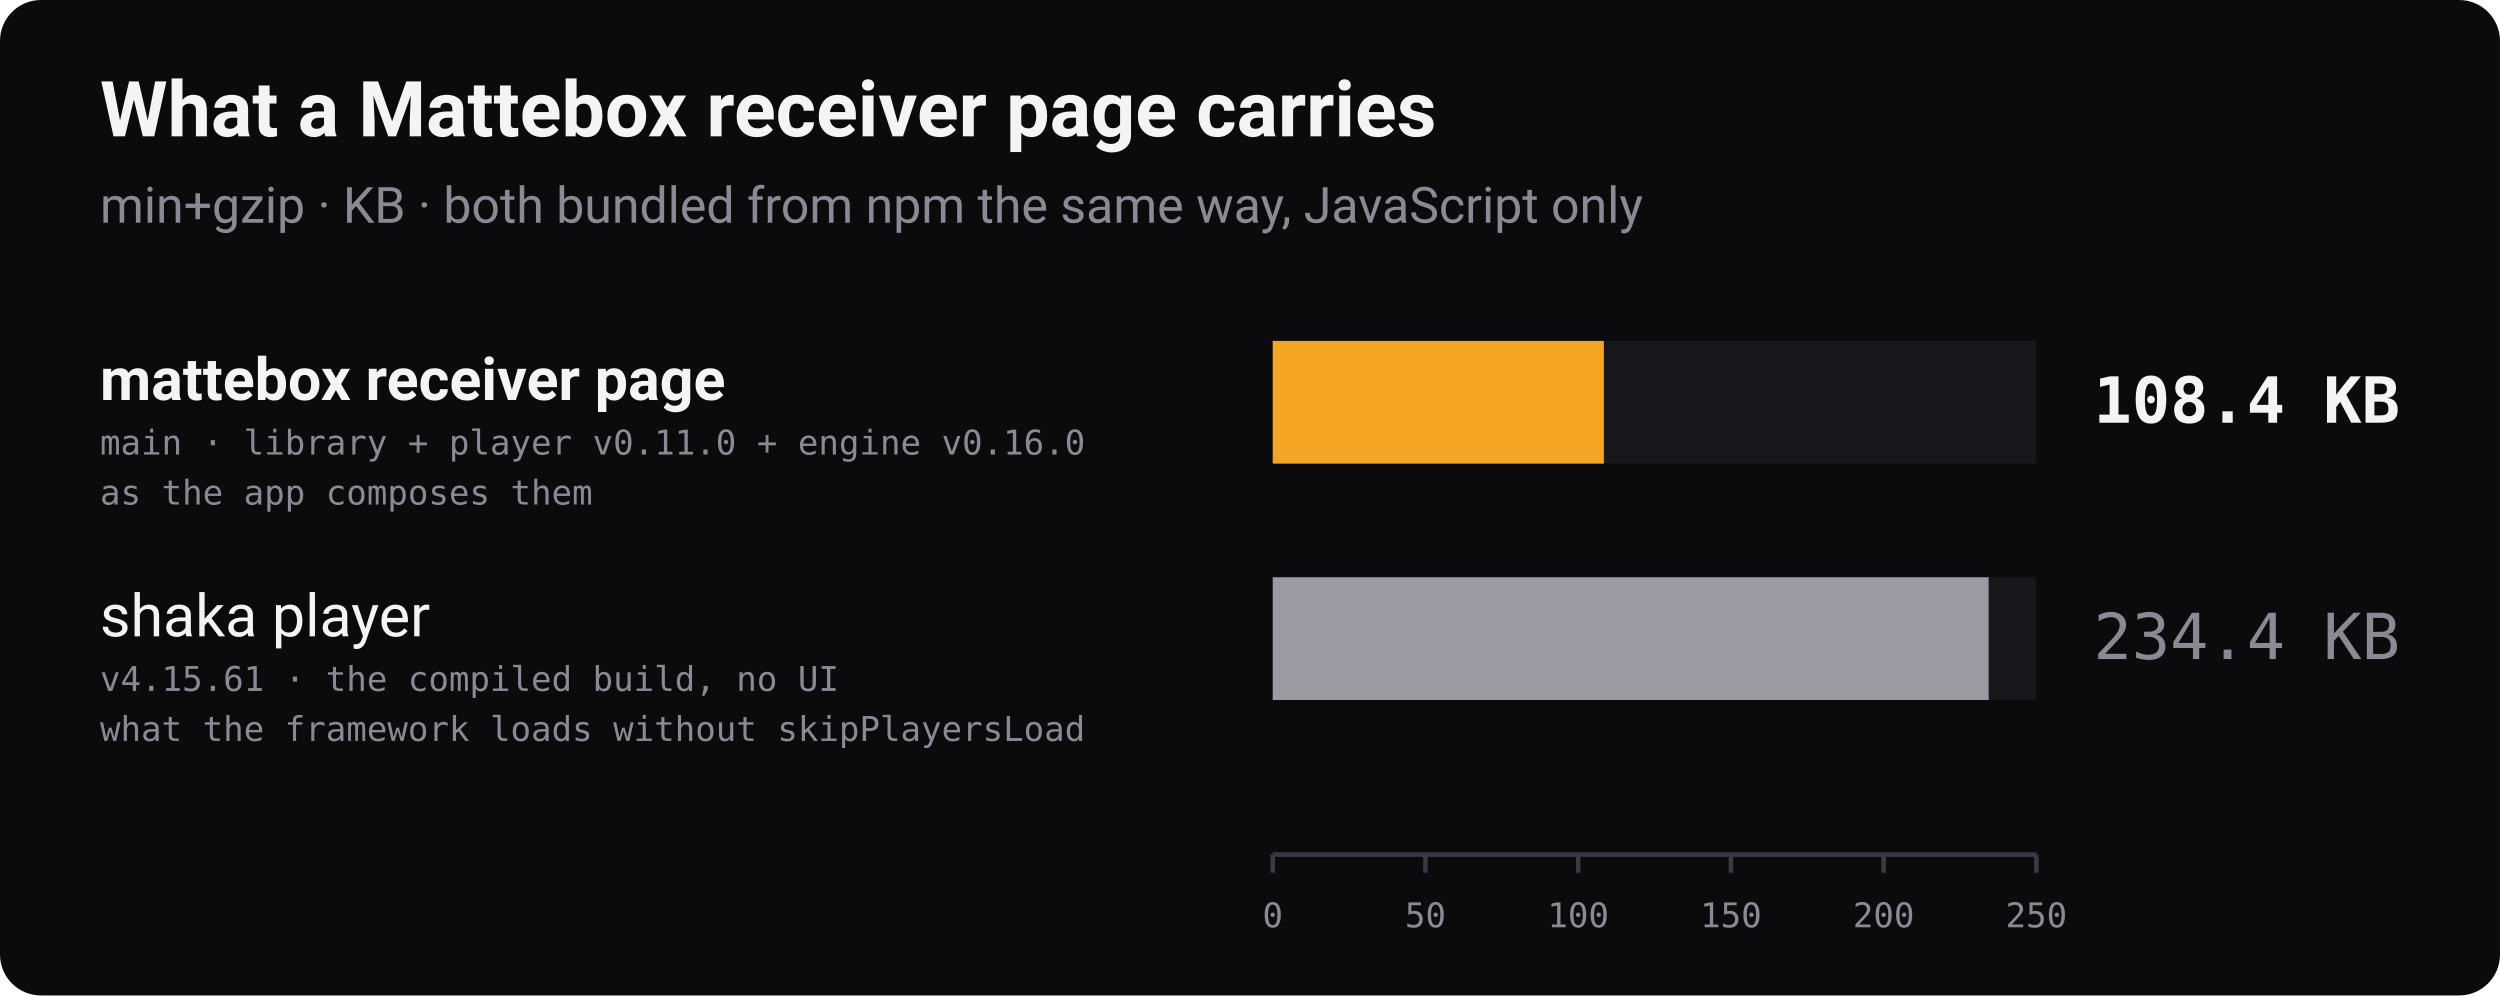
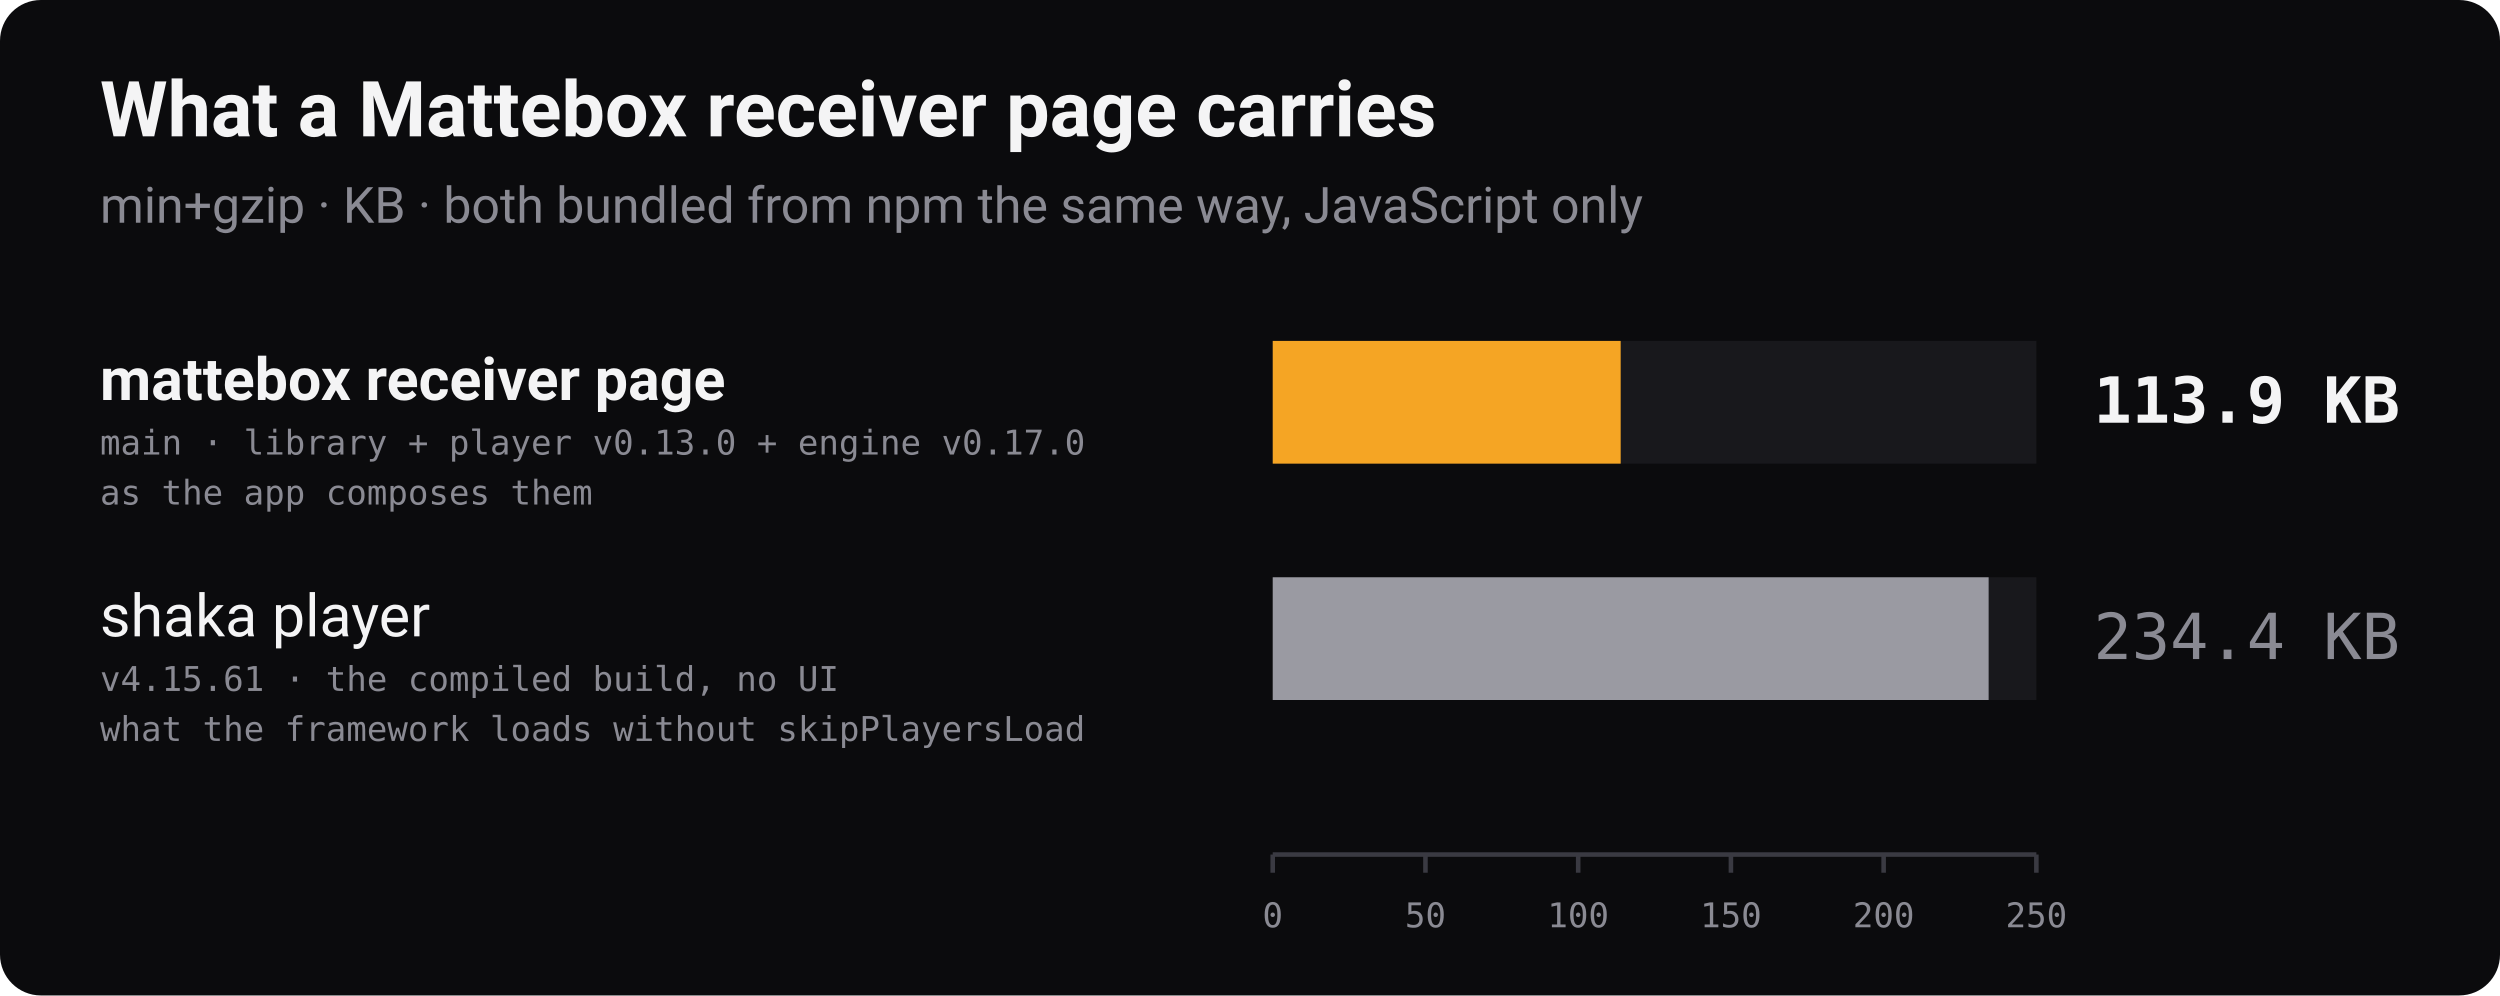
<svg xmlns="http://www.w3.org/2000/svg" width="1100" height="438" viewBox="0 0 1100 438" role="img" aria-label="JavaScript size of a Mattebox Cast receiver page against Shaka Player, min+gzip">
  <rect width="1100" height="438" rx="18" fill="#0b0b0d" />
  <text x="44" y="60" font-family="-apple-system, 'Segoe UI', Roboto, Helvetica, Arial, sans-serif" font-size="34" font-weight="700" fill="#f4f4f5">What a Mattebox receiver page carries</text>
  <text x="44" y="98" font-family="-apple-system, 'Segoe UI', Roboto, Helvetica, Arial, sans-serif" font-size="22" fill="#8a8a93">min+gzip · KB · both bundled from npm the same way, JavaScript only</text>
  <text x="44" y="176" font-family="-apple-system, 'Segoe UI', Roboto, Helvetica, Arial, sans-serif" font-size="26" font-weight="700" fill="#f4f4f5">mattebox receiver page</text>
-   <text x="44" y="200" font-family="ui-monospace, 'SF Mono', Menlo, Consolas, monospace" font-size="15" fill="#8a8a93">main · library + player v0.11.0 + engine v0.16.0</text>
+   <text x="44" y="200" font-family="ui-monospace, 'SF Mono', Menlo, Consolas, monospace" font-size="15" fill="#8a8a93">main · library + player v0.13.0 + engine v0.17.0</text>
  <text x="44" y="222" font-family="ui-monospace, 'SF Mono', Menlo, Consolas, monospace" font-size="15" fill="#8a8a93">as the app composes them</text>
  <rect x="560" y="150" width="336" height="54" fill="#18181c" />
-   <rect x="560" y="150" width="145.7" height="54" fill="#f5a524" />
-   <text x="1056" y="186" text-anchor="end" font-family="ui-monospace, 'SF Mono', Menlo, Consolas, monospace" font-size="28" font-weight="700" fill="#f4f4f5">108.4 KB</text>
+   <rect x="560" y="150" width="153.1" height="54" fill="#f5a524" />
+   <text x="1056" y="186" text-anchor="end" font-family="ui-monospace, 'SF Mono', Menlo, Consolas, monospace" font-size="28" font-weight="700" fill="#f4f4f5">113.9 KB</text>
  <text x="44" y="280" font-family="-apple-system, 'Segoe UI', Roboto, Helvetica, Arial, sans-serif" font-size="26" font-weight="400" fill="#f4f4f5">shaka player</text>
  <text x="44" y="304" font-family="ui-monospace, 'SF Mono', Menlo, Consolas, monospace" font-size="15" fill="#8a8a93">v4.15.61 · the compiled build, no UI</text>
  <text x="44" y="326" font-family="ui-monospace, 'SF Mono', Menlo, Consolas, monospace" font-size="15" fill="#8a8a93">what the framework loads without skipPlayersLoad</text>
  <rect x="560" y="254" width="336" height="54" fill="#18181c" />
  <rect x="560" y="254" width="315.0" height="54" fill="#9a9aa2" />
  <text x="1056" y="290" text-anchor="end" font-family="ui-monospace, 'SF Mono', Menlo, Consolas, monospace" font-size="28" font-weight="400" fill="#8a8a93">234.4 KB</text>
  <line x1="560" y1="376" x2="896" y2="376" stroke="#3a3a42" stroke-width="2" />
  <line x1="560.0" y1="376" x2="560.0" y2="384" stroke="#3a3a42" stroke-width="2" />
  <text x="560.0" y="408" text-anchor="middle" font-family="ui-monospace, 'SF Mono', Menlo, Consolas, monospace" font-size="15" fill="#8a8a93">0</text>
  <line x1="627.2" y1="376" x2="627.2" y2="384" stroke="#3a3a42" stroke-width="2" />
  <text x="627.2" y="408" text-anchor="middle" font-family="ui-monospace, 'SF Mono', Menlo, Consolas, monospace" font-size="15" fill="#8a8a93">50</text>
  <line x1="694.4" y1="376" x2="694.4" y2="384" stroke="#3a3a42" stroke-width="2" />
  <text x="694.4" y="408" text-anchor="middle" font-family="ui-monospace, 'SF Mono', Menlo, Consolas, monospace" font-size="15" fill="#8a8a93">100</text>
  <line x1="761.6" y1="376" x2="761.6" y2="384" stroke="#3a3a42" stroke-width="2" />
  <text x="761.6" y="408" text-anchor="middle" font-family="ui-monospace, 'SF Mono', Menlo, Consolas, monospace" font-size="15" fill="#8a8a93">150</text>
  <line x1="828.8" y1="376" x2="828.8" y2="384" stroke="#3a3a42" stroke-width="2" />
  <text x="828.8" y="408" text-anchor="middle" font-family="ui-monospace, 'SF Mono', Menlo, Consolas, monospace" font-size="15" fill="#8a8a93">200</text>
  <line x1="896.0" y1="376" x2="896.0" y2="384" stroke="#3a3a42" stroke-width="2" />
  <text x="896.0" y="408" text-anchor="middle" font-family="ui-monospace, 'SF Mono', Menlo, Consolas, monospace" font-size="15" fill="#8a8a93">250</text>
</svg>
